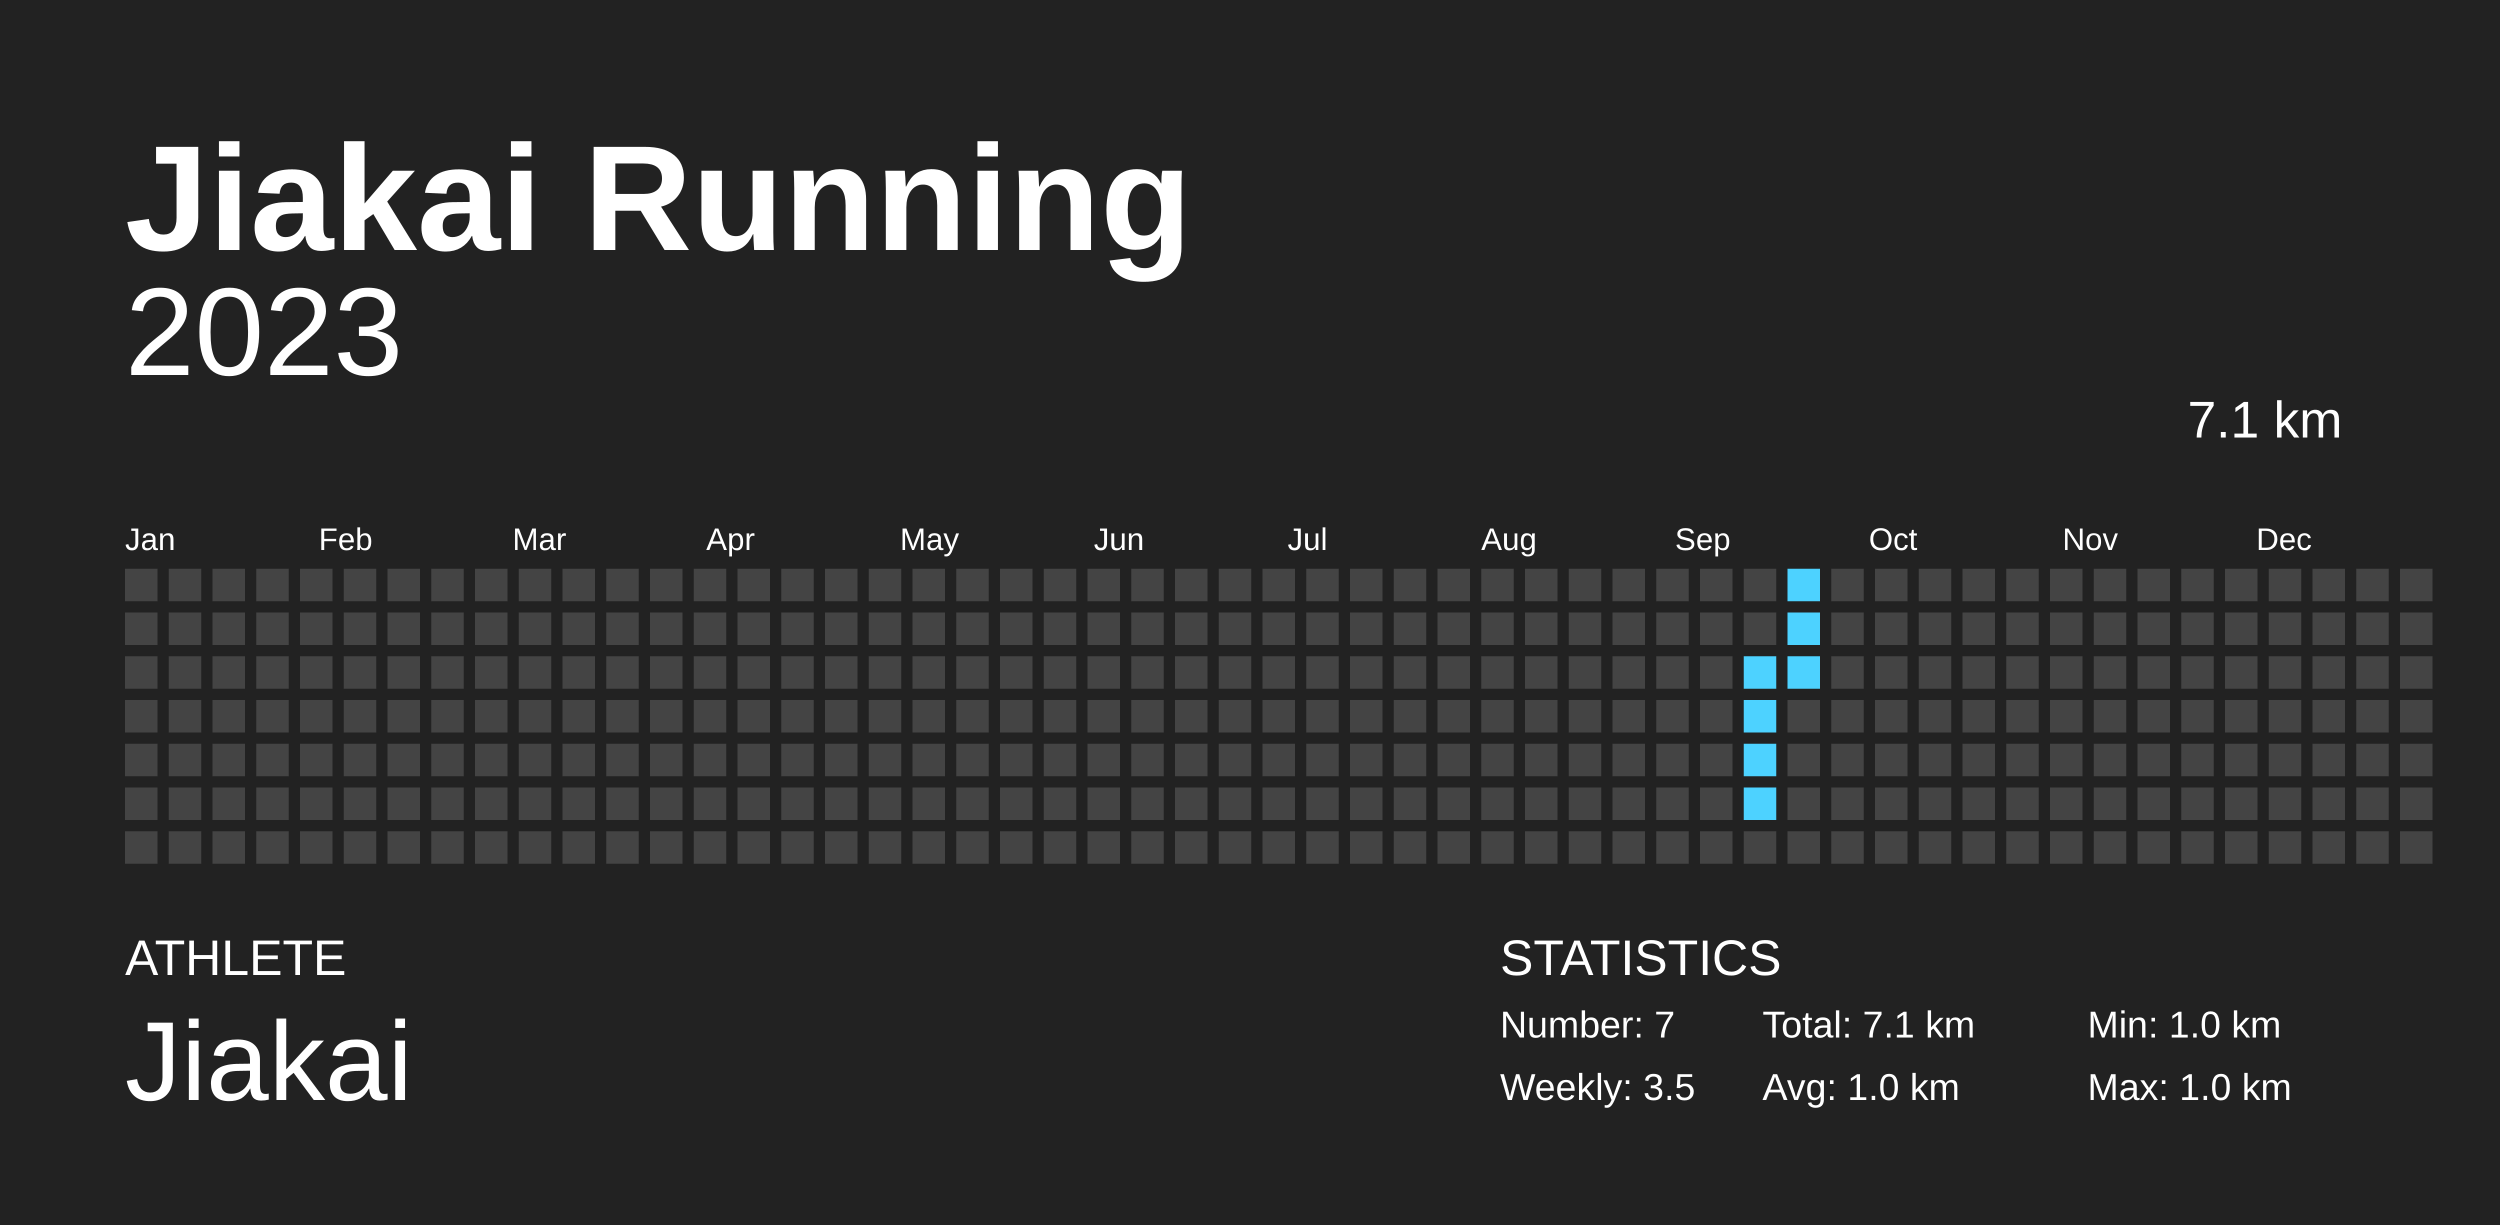
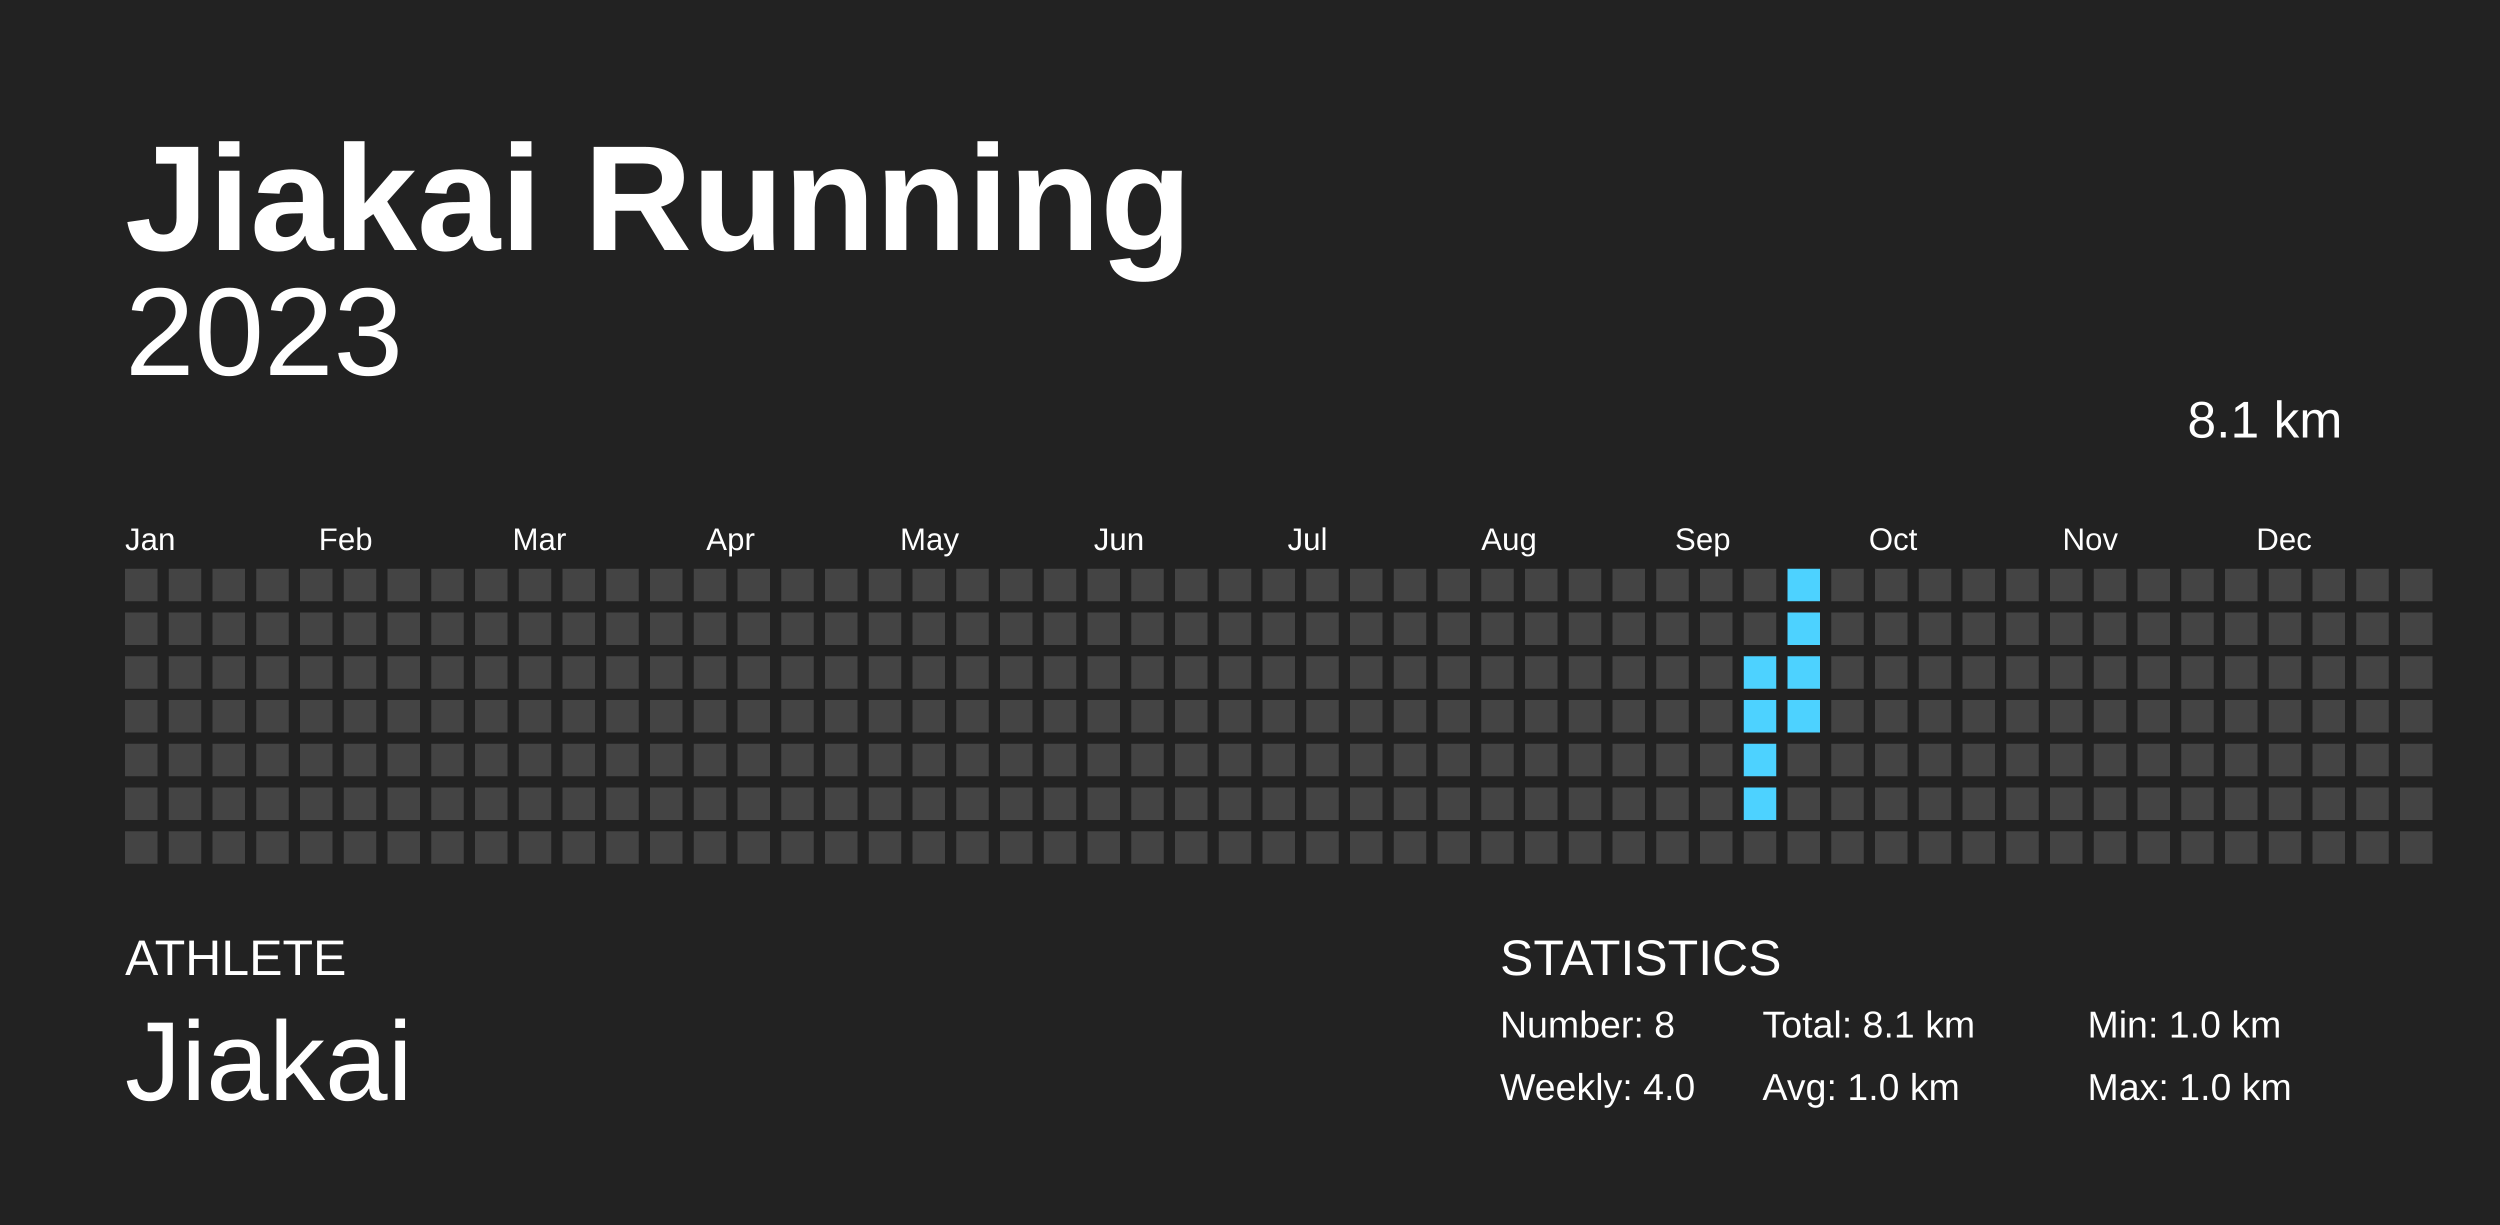
<svg xmlns="http://www.w3.org/2000/svg" baseProfile="full" height="98mm" version="1.1" viewBox="0,0,200,98" width="200mm">
  <defs />
  <rect fill="#222222" height="98" width="200" x="0" y="0" />
  <text fill="#FFFFFF" style="font-size:12px; font-family:Arial; font-weight:bold;" x="10" y="20">Jiakai Running</text>
  <text fill="#FFFFFF" style="font-size:4px; font-family:Arial" x="10" y="78">ATHLETE</text>
  <text fill="#FFFFFF" style="font-size:9px; font-family:Arial" x="10" y="88">Jiakai</text>
  <text fill="#FFFFFF" style="font-size:4px; font-family:Arial" x="120" y="78">STATISTICS</text>
-   <text fill="#FFFFFF" style="font-size:3px; font-family:Arial" x="120" y="83">Number: 7</text>
-   <text fill="#FFFFFF" style="font-size:3px; font-family:Arial" x="120" y="88">Weekly: 3.5</text>
-   <text fill="#FFFFFF" style="font-size:3px; font-family:Arial" x="141" y="83">Total: 7.1 km</text>
+   <text fill="#FFFFFF" style="font-size:3px; font-family:Arial" x="120" y="83">Number: 8</text>
+   <text fill="#FFFFFF" style="font-size:3px; font-family:Arial" x="120" y="88">Weekly: 4.0</text>
+   <text fill="#FFFFFF" style="font-size:3px; font-family:Arial" x="141" y="83">Total: 8.1 km</text>
  <text fill="#FFFFFF" style="font-size:3px; font-family:Arial" x="141" y="88">Avg: 1.0 km</text>
  <text fill="#FFFFFF" style="font-size:3px; font-family:Arial" x="167" y="83">Min: 1.0 km</text>
  <text fill="#FFFFFF" style="font-size:3px; font-family:Arial" x="167" y="88">Max: 1.0 km</text>
  <text alignment-baseline="hanging" fill="#FFFFFF" style="font-size:10.0px; font-family:Arial;" x="10" y="30">2023</text>
-   <text alignment-baseline="hanging" fill="#FFFFFF" style="font-size:4.125px; font-family:Arial;" x="175" y="35">7.1 km</text>
+   <text alignment-baseline="hanging" fill="#FFFFFF" style="font-size:4.125px; font-family:Arial;" x="175" y="35">8.1 km</text>
  <text fill="#FFFFFF" style="font-size:2.5px; font-family:Arial" x="10.0" y="44">Jan</text>
  <text fill="#FFFFFF" style="font-size:2.5px; font-family:Arial" x="25.5" y="44">Feb</text>
  <text fill="#FFFFFF" style="font-size:2.5px; font-family:Arial" x="41.0" y="44">Mar</text>
  <text fill="#FFFFFF" style="font-size:2.5px; font-family:Arial" x="56.5" y="44">Apr</text>
  <text fill="#FFFFFF" style="font-size:2.5px; font-family:Arial" x="72.0" y="44">May</text>
  <text fill="#FFFFFF" style="font-size:2.5px; font-family:Arial" x="87.5" y="44">Jun</text>
  <text fill="#FFFFFF" style="font-size:2.5px; font-family:Arial" x="103.0" y="44">Jul</text>
  <text fill="#FFFFFF" style="font-size:2.5px; font-family:Arial" x="118.5" y="44">Aug</text>
  <text fill="#FFFFFF" style="font-size:2.5px; font-family:Arial" x="134.0" y="44">Sep</text>
  <text fill="#FFFFFF" style="font-size:2.5px; font-family:Arial" x="149.5" y="44">Oct</text>
  <text fill="#FFFFFF" style="font-size:2.5px; font-family:Arial" x="165.0" y="44">Nov</text>
  <text fill="#FFFFFF" style="font-size:2.5px; font-family:Arial" x="180.5" y="44">Dec</text>
  <rect fill="#444444" height="2.6" width="2.6" x="10.0" y="45.5" />
  <rect fill="#444444" height="2.6" width="2.6" x="10.0" y="49.0" />
  <rect fill="#444444" height="2.6" width="2.6" x="10.0" y="52.5" />
  <rect fill="#444444" height="2.6" width="2.6" x="10.0" y="56.0" />
  <rect fill="#444444" height="2.6" width="2.6" x="10.0" y="59.5" />
  <rect fill="#444444" height="2.6" width="2.6" x="10.0" y="63.0" />
  <rect fill="#444444" height="2.6" width="2.6" x="10.0" y="66.5" />
  <rect fill="#444444" height="2.6" width="2.6" x="13.5" y="45.5" />
  <rect fill="#444444" height="2.6" width="2.6" x="13.5" y="49.0" />
  <rect fill="#444444" height="2.6" width="2.6" x="13.5" y="52.5" />
  <rect fill="#444444" height="2.6" width="2.6" x="13.5" y="56.0" />
  <rect fill="#444444" height="2.6" width="2.6" x="13.5" y="59.5" />
  <rect fill="#444444" height="2.6" width="2.6" x="13.5" y="63.0" />
  <rect fill="#444444" height="2.6" width="2.6" x="13.5" y="66.5" />
  <rect fill="#444444" height="2.6" width="2.6" x="17.0" y="45.5" />
  <rect fill="#444444" height="2.6" width="2.6" x="17.0" y="49.0" />
  <rect fill="#444444" height="2.6" width="2.6" x="17.0" y="52.5" />
  <rect fill="#444444" height="2.6" width="2.6" x="17.0" y="56.0" />
  <rect fill="#444444" height="2.6" width="2.6" x="17.0" y="59.5" />
  <rect fill="#444444" height="2.6" width="2.6" x="17.0" y="63.0" />
  <rect fill="#444444" height="2.6" width="2.6" x="17.0" y="66.5" />
  <rect fill="#444444" height="2.6" width="2.6" x="20.5" y="45.5" />
  <rect fill="#444444" height="2.6" width="2.6" x="20.5" y="49.0" />
  <rect fill="#444444" height="2.6" width="2.6" x="20.5" y="52.5" />
  <rect fill="#444444" height="2.6" width="2.6" x="20.5" y="56.0" />
  <rect fill="#444444" height="2.6" width="2.6" x="20.5" y="59.5" />
  <rect fill="#444444" height="2.6" width="2.6" x="20.5" y="63.0" />
  <rect fill="#444444" height="2.6" width="2.6" x="20.5" y="66.5" />
  <rect fill="#444444" height="2.6" width="2.6" x="24.0" y="45.5" />
  <rect fill="#444444" height="2.6" width="2.6" x="24.0" y="49.0" />
  <rect fill="#444444" height="2.6" width="2.6" x="24.0" y="52.5" />
  <rect fill="#444444" height="2.6" width="2.6" x="24.0" y="56.0" />
  <rect fill="#444444" height="2.6" width="2.6" x="24.0" y="59.5" />
  <rect fill="#444444" height="2.6" width="2.6" x="24.0" y="63.0" />
  <rect fill="#444444" height="2.6" width="2.6" x="24.0" y="66.5" />
  <rect fill="#444444" height="2.6" width="2.6" x="27.5" y="45.5" />
  <rect fill="#444444" height="2.6" width="2.6" x="27.5" y="49.0" />
  <rect fill="#444444" height="2.6" width="2.6" x="27.5" y="52.5" />
  <rect fill="#444444" height="2.6" width="2.6" x="27.5" y="56.0" />
  <rect fill="#444444" height="2.6" width="2.6" x="27.5" y="59.5" />
  <rect fill="#444444" height="2.6" width="2.6" x="27.5" y="63.0" />
  <rect fill="#444444" height="2.6" width="2.6" x="27.5" y="66.5" />
  <rect fill="#444444" height="2.6" width="2.6" x="31.0" y="45.5" />
  <rect fill="#444444" height="2.6" width="2.6" x="31.0" y="49.0" />
  <rect fill="#444444" height="2.6" width="2.6" x="31.0" y="52.5" />
  <rect fill="#444444" height="2.6" width="2.6" x="31.0" y="56.0" />
  <rect fill="#444444" height="2.6" width="2.6" x="31.0" y="59.5" />
  <rect fill="#444444" height="2.6" width="2.6" x="31.0" y="63.0" />
  <rect fill="#444444" height="2.6" width="2.6" x="31.0" y="66.5" />
  <rect fill="#444444" height="2.6" width="2.6" x="34.5" y="45.5" />
  <rect fill="#444444" height="2.6" width="2.6" x="34.5" y="49.0" />
  <rect fill="#444444" height="2.6" width="2.6" x="34.5" y="52.5" />
  <rect fill="#444444" height="2.6" width="2.6" x="34.5" y="56.0" />
  <rect fill="#444444" height="2.6" width="2.6" x="34.5" y="59.5" />
  <rect fill="#444444" height="2.6" width="2.6" x="34.5" y="63.0" />
  <rect fill="#444444" height="2.6" width="2.6" x="34.5" y="66.5" />
  <rect fill="#444444" height="2.6" width="2.6" x="38.0" y="45.5" />
  <rect fill="#444444" height="2.6" width="2.6" x="38.0" y="49.0" />
  <rect fill="#444444" height="2.6" width="2.6" x="38.0" y="52.5" />
  <rect fill="#444444" height="2.6" width="2.6" x="38.0" y="56.0" />
  <rect fill="#444444" height="2.6" width="2.6" x="38.0" y="59.5" />
  <rect fill="#444444" height="2.6" width="2.6" x="38.0" y="63.0" />
  <rect fill="#444444" height="2.6" width="2.6" x="38.0" y="66.5" />
  <rect fill="#444444" height="2.6" width="2.6" x="41.5" y="45.5" />
  <rect fill="#444444" height="2.6" width="2.6" x="41.5" y="49.0" />
  <rect fill="#444444" height="2.6" width="2.6" x="41.5" y="52.5" />
  <rect fill="#444444" height="2.6" width="2.6" x="41.5" y="56.0" />
  <rect fill="#444444" height="2.6" width="2.6" x="41.5" y="59.5" />
  <rect fill="#444444" height="2.6" width="2.6" x="41.5" y="63.0" />
  <rect fill="#444444" height="2.6" width="2.6" x="41.5" y="66.5" />
  <rect fill="#444444" height="2.6" width="2.6" x="45.0" y="45.5" />
  <rect fill="#444444" height="2.6" width="2.6" x="45.0" y="49.0" />
  <rect fill="#444444" height="2.6" width="2.6" x="45.0" y="52.5" />
  <rect fill="#444444" height="2.6" width="2.6" x="45.0" y="56.0" />
  <rect fill="#444444" height="2.6" width="2.6" x="45.0" y="59.5" />
  <rect fill="#444444" height="2.6" width="2.6" x="45.0" y="63.0" />
  <rect fill="#444444" height="2.6" width="2.6" x="45.0" y="66.5" />
  <rect fill="#444444" height="2.6" width="2.6" x="48.5" y="45.5" />
  <rect fill="#444444" height="2.6" width="2.6" x="48.5" y="49.0" />
  <rect fill="#444444" height="2.6" width="2.6" x="48.5" y="52.5" />
  <rect fill="#444444" height="2.6" width="2.6" x="48.5" y="56.0" />
  <rect fill="#444444" height="2.6" width="2.6" x="48.5" y="59.5" />
  <rect fill="#444444" height="2.6" width="2.6" x="48.5" y="63.0" />
  <rect fill="#444444" height="2.6" width="2.6" x="48.5" y="66.5" />
  <rect fill="#444444" height="2.6" width="2.6" x="52.0" y="45.5" />
  <rect fill="#444444" height="2.6" width="2.6" x="52.0" y="49.0" />
  <rect fill="#444444" height="2.6" width="2.6" x="52.0" y="52.5" />
  <rect fill="#444444" height="2.6" width="2.6" x="52.0" y="56.0" />
  <rect fill="#444444" height="2.6" width="2.6" x="52.0" y="59.5" />
  <rect fill="#444444" height="2.6" width="2.6" x="52.0" y="63.0" />
  <rect fill="#444444" height="2.6" width="2.6" x="52.0" y="66.5" />
  <rect fill="#444444" height="2.6" width="2.6" x="55.5" y="45.5" />
  <rect fill="#444444" height="2.6" width="2.6" x="55.5" y="49.0" />
  <rect fill="#444444" height="2.6" width="2.6" x="55.5" y="52.5" />
  <rect fill="#444444" height="2.6" width="2.6" x="55.5" y="56.0" />
  <rect fill="#444444" height="2.6" width="2.6" x="55.5" y="59.5" />
  <rect fill="#444444" height="2.6" width="2.6" x="55.5" y="63.0" />
  <rect fill="#444444" height="2.6" width="2.6" x="55.5" y="66.5" />
  <rect fill="#444444" height="2.6" width="2.6" x="59.0" y="45.5" />
  <rect fill="#444444" height="2.6" width="2.6" x="59.0" y="49.0" />
  <rect fill="#444444" height="2.6" width="2.6" x="59.0" y="52.5" />
  <rect fill="#444444" height="2.6" width="2.6" x="59.0" y="56.0" />
  <rect fill="#444444" height="2.6" width="2.6" x="59.0" y="59.5" />
  <rect fill="#444444" height="2.6" width="2.6" x="59.0" y="63.0" />
  <rect fill="#444444" height="2.6" width="2.6" x="59.0" y="66.5" />
  <rect fill="#444444" height="2.6" width="2.6" x="62.5" y="45.5" />
  <rect fill="#444444" height="2.6" width="2.6" x="62.5" y="49.0" />
  <rect fill="#444444" height="2.6" width="2.6" x="62.5" y="52.5" />
  <rect fill="#444444" height="2.6" width="2.6" x="62.5" y="56.0" />
  <rect fill="#444444" height="2.6" width="2.6" x="62.5" y="59.5" />
  <rect fill="#444444" height="2.6" width="2.6" x="62.5" y="63.0" />
  <rect fill="#444444" height="2.6" width="2.6" x="62.5" y="66.5" />
  <rect fill="#444444" height="2.6" width="2.6" x="66.0" y="45.5" />
  <rect fill="#444444" height="2.6" width="2.6" x="66.0" y="49.0" />
  <rect fill="#444444" height="2.6" width="2.6" x="66.0" y="52.5" />
  <rect fill="#444444" height="2.6" width="2.6" x="66.0" y="56.0" />
  <rect fill="#444444" height="2.6" width="2.6" x="66.0" y="59.5" />
  <rect fill="#444444" height="2.6" width="2.6" x="66.0" y="63.0" />
  <rect fill="#444444" height="2.6" width="2.6" x="66.0" y="66.5" />
  <rect fill="#444444" height="2.6" width="2.6" x="69.5" y="45.5" />
  <rect fill="#444444" height="2.6" width="2.6" x="69.5" y="49.0" />
  <rect fill="#444444" height="2.6" width="2.6" x="69.5" y="52.5" />
  <rect fill="#444444" height="2.6" width="2.6" x="69.5" y="56.0" />
  <rect fill="#444444" height="2.6" width="2.6" x="69.5" y="59.5" />
  <rect fill="#444444" height="2.6" width="2.6" x="69.5" y="63.0" />
  <rect fill="#444444" height="2.6" width="2.6" x="69.5" y="66.5" />
  <rect fill="#444444" height="2.6" width="2.6" x="73.0" y="45.5" />
  <rect fill="#444444" height="2.6" width="2.6" x="73.0" y="49.0" />
  <rect fill="#444444" height="2.6" width="2.6" x="73.0" y="52.5" />
  <rect fill="#444444" height="2.6" width="2.6" x="73.0" y="56.0" />
  <rect fill="#444444" height="2.6" width="2.6" x="73.0" y="59.5" />
  <rect fill="#444444" height="2.6" width="2.6" x="73.0" y="63.0" />
  <rect fill="#444444" height="2.6" width="2.6" x="73.0" y="66.5" />
  <rect fill="#444444" height="2.6" width="2.6" x="76.5" y="45.5" />
  <rect fill="#444444" height="2.6" width="2.6" x="76.5" y="49.0" />
  <rect fill="#444444" height="2.6" width="2.6" x="76.5" y="52.5" />
  <rect fill="#444444" height="2.6" width="2.6" x="76.5" y="56.0" />
  <rect fill="#444444" height="2.6" width="2.6" x="76.5" y="59.5" />
  <rect fill="#444444" height="2.6" width="2.6" x="76.5" y="63.0" />
  <rect fill="#444444" height="2.6" width="2.6" x="76.5" y="66.5" />
  <rect fill="#444444" height="2.6" width="2.6" x="80.0" y="45.5" />
  <rect fill="#444444" height="2.6" width="2.6" x="80.0" y="49.0" />
  <rect fill="#444444" height="2.6" width="2.6" x="80.0" y="52.5" />
  <rect fill="#444444" height="2.6" width="2.6" x="80.0" y="56.0" />
  <rect fill="#444444" height="2.6" width="2.6" x="80.0" y="59.5" />
  <rect fill="#444444" height="2.6" width="2.6" x="80.0" y="63.0" />
  <rect fill="#444444" height="2.6" width="2.6" x="80.0" y="66.5" />
  <rect fill="#444444" height="2.6" width="2.6" x="83.5" y="45.5" />
  <rect fill="#444444" height="2.6" width="2.6" x="83.5" y="49.0" />
  <rect fill="#444444" height="2.6" width="2.6" x="83.5" y="52.5" />
  <rect fill="#444444" height="2.6" width="2.6" x="83.5" y="56.0" />
  <rect fill="#444444" height="2.6" width="2.6" x="83.5" y="59.5" />
  <rect fill="#444444" height="2.6" width="2.6" x="83.5" y="63.0" />
  <rect fill="#444444" height="2.6" width="2.6" x="83.5" y="66.5" />
  <rect fill="#444444" height="2.6" width="2.6" x="87.0" y="45.5" />
  <rect fill="#444444" height="2.6" width="2.6" x="87.0" y="49.0" />
  <rect fill="#444444" height="2.6" width="2.6" x="87.0" y="52.5" />
  <rect fill="#444444" height="2.6" width="2.6" x="87.0" y="56.0" />
  <rect fill="#444444" height="2.6" width="2.6" x="87.0" y="59.5" />
  <rect fill="#444444" height="2.6" width="2.6" x="87.0" y="63.0" />
  <rect fill="#444444" height="2.6" width="2.6" x="87.0" y="66.5" />
  <rect fill="#444444" height="2.6" width="2.6" x="90.5" y="45.5" />
  <rect fill="#444444" height="2.6" width="2.6" x="90.5" y="49.0" />
  <rect fill="#444444" height="2.6" width="2.6" x="90.5" y="52.5" />
  <rect fill="#444444" height="2.6" width="2.6" x="90.5" y="56.0" />
  <rect fill="#444444" height="2.6" width="2.6" x="90.5" y="59.5" />
  <rect fill="#444444" height="2.6" width="2.6" x="90.5" y="63.0" />
  <rect fill="#444444" height="2.6" width="2.6" x="90.5" y="66.5" />
  <rect fill="#444444" height="2.6" width="2.6" x="94.0" y="45.5" />
  <rect fill="#444444" height="2.6" width="2.6" x="94.0" y="49.0" />
  <rect fill="#444444" height="2.6" width="2.6" x="94.0" y="52.5" />
  <rect fill="#444444" height="2.6" width="2.6" x="94.0" y="56.0" />
  <rect fill="#444444" height="2.6" width="2.6" x="94.0" y="59.5" />
  <rect fill="#444444" height="2.6" width="2.6" x="94.0" y="63.0" />
  <rect fill="#444444" height="2.6" width="2.6" x="94.0" y="66.5" />
  <rect fill="#444444" height="2.6" width="2.6" x="97.5" y="45.5" />
  <rect fill="#444444" height="2.6" width="2.6" x="97.5" y="49.0" />
  <rect fill="#444444" height="2.6" width="2.6" x="97.5" y="52.5" />
  <rect fill="#444444" height="2.6" width="2.6" x="97.5" y="56.0" />
  <rect fill="#444444" height="2.6" width="2.6" x="97.5" y="59.5" />
  <rect fill="#444444" height="2.6" width="2.6" x="97.5" y="63.0" />
  <rect fill="#444444" height="2.6" width="2.6" x="97.5" y="66.5" />
  <rect fill="#444444" height="2.6" width="2.6" x="101.0" y="45.5" />
  <rect fill="#444444" height="2.6" width="2.6" x="101.0" y="49.0" />
  <rect fill="#444444" height="2.6" width="2.6" x="101.0" y="52.5" />
  <rect fill="#444444" height="2.6" width="2.6" x="101.0" y="56.0" />
  <rect fill="#444444" height="2.6" width="2.6" x="101.0" y="59.5" />
  <rect fill="#444444" height="2.6" width="2.6" x="101.0" y="63.0" />
  <rect fill="#444444" height="2.6" width="2.6" x="101.0" y="66.5" />
  <rect fill="#444444" height="2.6" width="2.6" x="104.5" y="45.5" />
  <rect fill="#444444" height="2.6" width="2.6" x="104.5" y="49.0" />
  <rect fill="#444444" height="2.6" width="2.6" x="104.5" y="52.5" />
  <rect fill="#444444" height="2.6" width="2.6" x="104.5" y="56.0" />
  <rect fill="#444444" height="2.6" width="2.6" x="104.5" y="59.5" />
  <rect fill="#444444" height="2.6" width="2.6" x="104.5" y="63.0" />
  <rect fill="#444444" height="2.6" width="2.6" x="104.5" y="66.5" />
  <rect fill="#444444" height="2.6" width="2.6" x="108.0" y="45.5" />
  <rect fill="#444444" height="2.6" width="2.6" x="108.0" y="49.0" />
  <rect fill="#444444" height="2.6" width="2.6" x="108.0" y="52.5" />
  <rect fill="#444444" height="2.6" width="2.6" x="108.0" y="56.0" />
  <rect fill="#444444" height="2.6" width="2.6" x="108.0" y="59.5" />
  <rect fill="#444444" height="2.6" width="2.6" x="108.0" y="63.0" />
  <rect fill="#444444" height="2.6" width="2.6" x="108.0" y="66.5" />
  <rect fill="#444444" height="2.6" width="2.6" x="111.5" y="45.5" />
  <rect fill="#444444" height="2.6" width="2.6" x="111.5" y="49.0" />
  <rect fill="#444444" height="2.6" width="2.6" x="111.5" y="52.5" />
  <rect fill="#444444" height="2.6" width="2.6" x="111.5" y="56.0" />
  <rect fill="#444444" height="2.6" width="2.6" x="111.5" y="59.5" />
  <rect fill="#444444" height="2.6" width="2.6" x="111.5" y="63.0" />
  <rect fill="#444444" height="2.6" width="2.6" x="111.5" y="66.5" />
  <rect fill="#444444" height="2.6" width="2.6" x="115.0" y="45.5" />
  <rect fill="#444444" height="2.6" width="2.6" x="115.0" y="49.0" />
  <rect fill="#444444" height="2.6" width="2.6" x="115.0" y="52.5" />
  <rect fill="#444444" height="2.6" width="2.6" x="115.0" y="56.0" />
  <rect fill="#444444" height="2.6" width="2.6" x="115.0" y="59.5" />
  <rect fill="#444444" height="2.6" width="2.6" x="115.0" y="63.0" />
  <rect fill="#444444" height="2.6" width="2.6" x="115.0" y="66.5" />
  <rect fill="#444444" height="2.6" width="2.6" x="118.5" y="45.5" />
  <rect fill="#444444" height="2.6" width="2.6" x="118.5" y="49.0" />
  <rect fill="#444444" height="2.6" width="2.6" x="118.5" y="52.5" />
  <rect fill="#444444" height="2.6" width="2.6" x="118.5" y="56.0" />
  <rect fill="#444444" height="2.6" width="2.6" x="118.5" y="59.5" />
  <rect fill="#444444" height="2.6" width="2.6" x="118.5" y="63.0" />
  <rect fill="#444444" height="2.6" width="2.6" x="118.5" y="66.5" />
  <rect fill="#444444" height="2.6" width="2.6" x="122.0" y="45.5" />
  <rect fill="#444444" height="2.6" width="2.6" x="122.0" y="49.0" />
  <rect fill="#444444" height="2.6" width="2.6" x="122.0" y="52.5" />
  <rect fill="#444444" height="2.6" width="2.6" x="122.0" y="56.0" />
  <rect fill="#444444" height="2.6" width="2.6" x="122.0" y="59.5" />
  <rect fill="#444444" height="2.6" width="2.6" x="122.0" y="63.0" />
  <rect fill="#444444" height="2.6" width="2.6" x="122.0" y="66.5" />
  <rect fill="#444444" height="2.6" width="2.6" x="125.5" y="45.5" />
  <rect fill="#444444" height="2.6" width="2.6" x="125.5" y="49.0" />
  <rect fill="#444444" height="2.6" width="2.6" x="125.5" y="52.5" />
  <rect fill="#444444" height="2.6" width="2.6" x="125.5" y="56.0" />
  <rect fill="#444444" height="2.6" width="2.6" x="125.5" y="59.5" />
  <rect fill="#444444" height="2.6" width="2.6" x="125.5" y="63.0" />
  <rect fill="#444444" height="2.6" width="2.6" x="125.5" y="66.5" />
  <rect fill="#444444" height="2.6" width="2.6" x="129.0" y="45.5" />
  <rect fill="#444444" height="2.6" width="2.6" x="129.0" y="49.0" />
  <rect fill="#444444" height="2.6" width="2.6" x="129.0" y="52.5" />
  <rect fill="#444444" height="2.6" width="2.6" x="129.0" y="56.0" />
  <rect fill="#444444" height="2.6" width="2.6" x="129.0" y="59.5" />
  <rect fill="#444444" height="2.6" width="2.6" x="129.0" y="63.0" />
  <rect fill="#444444" height="2.6" width="2.6" x="129.0" y="66.5" />
  <rect fill="#444444" height="2.6" width="2.6" x="132.5" y="45.5" />
  <rect fill="#444444" height="2.6" width="2.6" x="132.5" y="49.0" />
  <rect fill="#444444" height="2.6" width="2.6" x="132.5" y="52.5" />
  <rect fill="#444444" height="2.6" width="2.6" x="132.5" y="56.0" />
  <rect fill="#444444" height="2.6" width="2.6" x="132.5" y="59.5" />
  <rect fill="#444444" height="2.6" width="2.6" x="132.5" y="63.0" />
  <rect fill="#444444" height="2.6" width="2.6" x="132.5" y="66.5" />
  <rect fill="#444444" height="2.6" width="2.6" x="136.0" y="45.5" />
  <rect fill="#444444" height="2.6" width="2.6" x="136.0" y="49.0" />
  <rect fill="#444444" height="2.6" width="2.6" x="136.0" y="52.5" />
  <rect fill="#444444" height="2.6" width="2.6" x="136.0" y="56.0" />
  <rect fill="#444444" height="2.6" width="2.6" x="136.0" y="59.5" />
  <rect fill="#444444" height="2.6" width="2.6" x="136.0" y="63.0" />
  <rect fill="#444444" height="2.6" width="2.6" x="136.0" y="66.5" />
  <rect fill="#444444" height="2.6" width="2.6" x="139.5" y="45.5" />
  <rect fill="#444444" height="2.6" width="2.6" x="139.5" y="49.0" />
  <rect fill="#4dd2ff" height="2.6" width="2.6" x="139.5" y="52.5" />
  <rect fill="#4dd2ff" height="2.6" width="2.6" x="139.5" y="56.0" />
  <rect fill="#4dd2ff" height="2.6" width="2.6" x="139.5" y="59.5" />
  <rect fill="#4dd2ff" height="2.6" width="2.6" x="139.5" y="63.0" />
  <rect fill="#444444" height="2.6" width="2.6" x="139.5" y="66.5" />
  <rect fill="#4dd2ff" height="2.6" width="2.6" x="143.0" y="45.5" />
  <rect fill="#4dd2ff" height="2.6" width="2.6" x="143.0" y="49.0" />
  <rect fill="#4dd2ff" height="2.6" width="2.6" x="143.0" y="52.5" />
-   <rect fill="#444444" height="2.6" width="2.6" x="143.0" y="56.0" />
+   <rect fill="#4dd2ff" height="2.6" width="2.6" x="143.0" y="56.0" />
  <rect fill="#444444" height="2.6" width="2.6" x="143.0" y="59.5" />
  <rect fill="#444444" height="2.6" width="2.6" x="143.0" y="63.0" />
  <rect fill="#444444" height="2.6" width="2.6" x="143.0" y="66.5" />
  <rect fill="#444444" height="2.6" width="2.6" x="146.5" y="45.5" />
  <rect fill="#444444" height="2.6" width="2.6" x="146.5" y="49.0" />
  <rect fill="#444444" height="2.6" width="2.6" x="146.5" y="52.5" />
  <rect fill="#444444" height="2.6" width="2.6" x="146.5" y="56.0" />
  <rect fill="#444444" height="2.6" width="2.6" x="146.5" y="59.5" />
  <rect fill="#444444" height="2.6" width="2.6" x="146.5" y="63.0" />
  <rect fill="#444444" height="2.6" width="2.6" x="146.5" y="66.5" />
  <rect fill="#444444" height="2.6" width="2.6" x="150.0" y="45.5" />
  <rect fill="#444444" height="2.6" width="2.6" x="150.0" y="49.0" />
  <rect fill="#444444" height="2.6" width="2.6" x="150.0" y="52.5" />
  <rect fill="#444444" height="2.6" width="2.6" x="150.0" y="56.0" />
  <rect fill="#444444" height="2.6" width="2.6" x="150.0" y="59.5" />
  <rect fill="#444444" height="2.6" width="2.6" x="150.0" y="63.0" />
  <rect fill="#444444" height="2.6" width="2.6" x="150.0" y="66.5" />
  <rect fill="#444444" height="2.6" width="2.6" x="153.5" y="45.5" />
  <rect fill="#444444" height="2.6" width="2.6" x="153.5" y="49.0" />
  <rect fill="#444444" height="2.6" width="2.6" x="153.5" y="52.5" />
  <rect fill="#444444" height="2.6" width="2.6" x="153.5" y="56.0" />
  <rect fill="#444444" height="2.6" width="2.6" x="153.5" y="59.5" />
  <rect fill="#444444" height="2.6" width="2.6" x="153.5" y="63.0" />
  <rect fill="#444444" height="2.6" width="2.6" x="153.5" y="66.5" />
  <rect fill="#444444" height="2.6" width="2.6" x="157.0" y="45.5" />
  <rect fill="#444444" height="2.6" width="2.6" x="157.0" y="49.0" />
  <rect fill="#444444" height="2.6" width="2.6" x="157.0" y="52.5" />
  <rect fill="#444444" height="2.6" width="2.6" x="157.0" y="56.0" />
  <rect fill="#444444" height="2.6" width="2.6" x="157.0" y="59.5" />
  <rect fill="#444444" height="2.6" width="2.6" x="157.0" y="63.0" />
  <rect fill="#444444" height="2.6" width="2.6" x="157.0" y="66.5" />
  <rect fill="#444444" height="2.6" width="2.6" x="160.5" y="45.5" />
  <rect fill="#444444" height="2.6" width="2.6" x="160.5" y="49.0" />
  <rect fill="#444444" height="2.6" width="2.6" x="160.5" y="52.5" />
  <rect fill="#444444" height="2.6" width="2.6" x="160.5" y="56.0" />
  <rect fill="#444444" height="2.6" width="2.6" x="160.5" y="59.5" />
  <rect fill="#444444" height="2.6" width="2.6" x="160.5" y="63.0" />
  <rect fill="#444444" height="2.6" width="2.6" x="160.5" y="66.5" />
  <rect fill="#444444" height="2.6" width="2.6" x="164.0" y="45.5" />
  <rect fill="#444444" height="2.6" width="2.6" x="164.0" y="49.0" />
  <rect fill="#444444" height="2.6" width="2.6" x="164.0" y="52.5" />
  <rect fill="#444444" height="2.6" width="2.6" x="164.0" y="56.0" />
  <rect fill="#444444" height="2.6" width="2.6" x="164.0" y="59.5" />
  <rect fill="#444444" height="2.6" width="2.6" x="164.0" y="63.0" />
  <rect fill="#444444" height="2.6" width="2.6" x="164.0" y="66.5" />
  <rect fill="#444444" height="2.6" width="2.6" x="167.5" y="45.5" />
  <rect fill="#444444" height="2.6" width="2.6" x="167.5" y="49.0" />
  <rect fill="#444444" height="2.6" width="2.6" x="167.5" y="52.5" />
  <rect fill="#444444" height="2.6" width="2.6" x="167.5" y="56.0" />
  <rect fill="#444444" height="2.6" width="2.6" x="167.5" y="59.5" />
  <rect fill="#444444" height="2.6" width="2.6" x="167.5" y="63.0" />
  <rect fill="#444444" height="2.6" width="2.6" x="167.5" y="66.5" />
  <rect fill="#444444" height="2.6" width="2.6" x="171.0" y="45.5" />
  <rect fill="#444444" height="2.6" width="2.6" x="171.0" y="49.0" />
  <rect fill="#444444" height="2.6" width="2.6" x="171.0" y="52.5" />
  <rect fill="#444444" height="2.6" width="2.6" x="171.0" y="56.0" />
  <rect fill="#444444" height="2.6" width="2.6" x="171.0" y="59.5" />
  <rect fill="#444444" height="2.6" width="2.6" x="171.0" y="63.0" />
  <rect fill="#444444" height="2.6" width="2.6" x="171.0" y="66.5" />
  <rect fill="#444444" height="2.6" width="2.6" x="174.5" y="45.5" />
  <rect fill="#444444" height="2.6" width="2.6" x="174.5" y="49.0" />
  <rect fill="#444444" height="2.6" width="2.6" x="174.5" y="52.5" />
  <rect fill="#444444" height="2.6" width="2.6" x="174.5" y="56.0" />
  <rect fill="#444444" height="2.6" width="2.6" x="174.5" y="59.5" />
  <rect fill="#444444" height="2.6" width="2.6" x="174.5" y="63.0" />
  <rect fill="#444444" height="2.6" width="2.6" x="174.5" y="66.5" />
  <rect fill="#444444" height="2.6" width="2.6" x="178.0" y="45.5" />
  <rect fill="#444444" height="2.6" width="2.6" x="178.0" y="49.0" />
  <rect fill="#444444" height="2.6" width="2.6" x="178.0" y="52.5" />
  <rect fill="#444444" height="2.6" width="2.6" x="178.0" y="56.0" />
  <rect fill="#444444" height="2.6" width="2.6" x="178.0" y="59.5" />
  <rect fill="#444444" height="2.6" width="2.6" x="178.0" y="63.0" />
  <rect fill="#444444" height="2.6" width="2.6" x="178.0" y="66.5" />
  <rect fill="#444444" height="2.6" width="2.6" x="181.5" y="45.5" />
  <rect fill="#444444" height="2.6" width="2.6" x="181.5" y="49.0" />
  <rect fill="#444444" height="2.6" width="2.6" x="181.5" y="52.5" />
  <rect fill="#444444" height="2.6" width="2.6" x="181.5" y="56.0" />
  <rect fill="#444444" height="2.6" width="2.6" x="181.5" y="59.5" />
  <rect fill="#444444" height="2.6" width="2.6" x="181.5" y="63.0" />
  <rect fill="#444444" height="2.6" width="2.6" x="181.5" y="66.5" />
  <rect fill="#444444" height="2.6" width="2.6" x="185.0" y="45.5" />
  <rect fill="#444444" height="2.6" width="2.6" x="185.0" y="49.0" />
  <rect fill="#444444" height="2.6" width="2.6" x="185.0" y="52.5" />
  <rect fill="#444444" height="2.6" width="2.6" x="185.0" y="56.0" />
  <rect fill="#444444" height="2.6" width="2.6" x="185.0" y="59.5" />
  <rect fill="#444444" height="2.6" width="2.6" x="185.0" y="63.0" />
  <rect fill="#444444" height="2.6" width="2.6" x="185.0" y="66.5" />
  <rect fill="#444444" height="2.6" width="2.6" x="188.5" y="45.5" />
  <rect fill="#444444" height="2.6" width="2.6" x="188.5" y="49.0" />
  <rect fill="#444444" height="2.6" width="2.6" x="188.5" y="52.5" />
  <rect fill="#444444" height="2.6" width="2.6" x="188.5" y="56.0" />
  <rect fill="#444444" height="2.6" width="2.6" x="188.5" y="59.5" />
  <rect fill="#444444" height="2.6" width="2.6" x="188.5" y="63.0" />
  <rect fill="#444444" height="2.6" width="2.6" x="188.5" y="66.5" />
  <rect fill="#444444" height="2.6" width="2.6" x="192.0" y="45.5" />
  <rect fill="#444444" height="2.6" width="2.6" x="192.0" y="49.0" />
  <rect fill="#444444" height="2.6" width="2.6" x="192.0" y="52.5" />
  <rect fill="#444444" height="2.6" width="2.6" x="192.0" y="56.0" />
  <rect fill="#444444" height="2.6" width="2.6" x="192.0" y="59.5" />
  <rect fill="#444444" height="2.6" width="2.6" x="192.0" y="63.0" />
  <rect fill="#444444" height="2.6" width="2.6" x="192.0" y="66.5" />
</svg>
